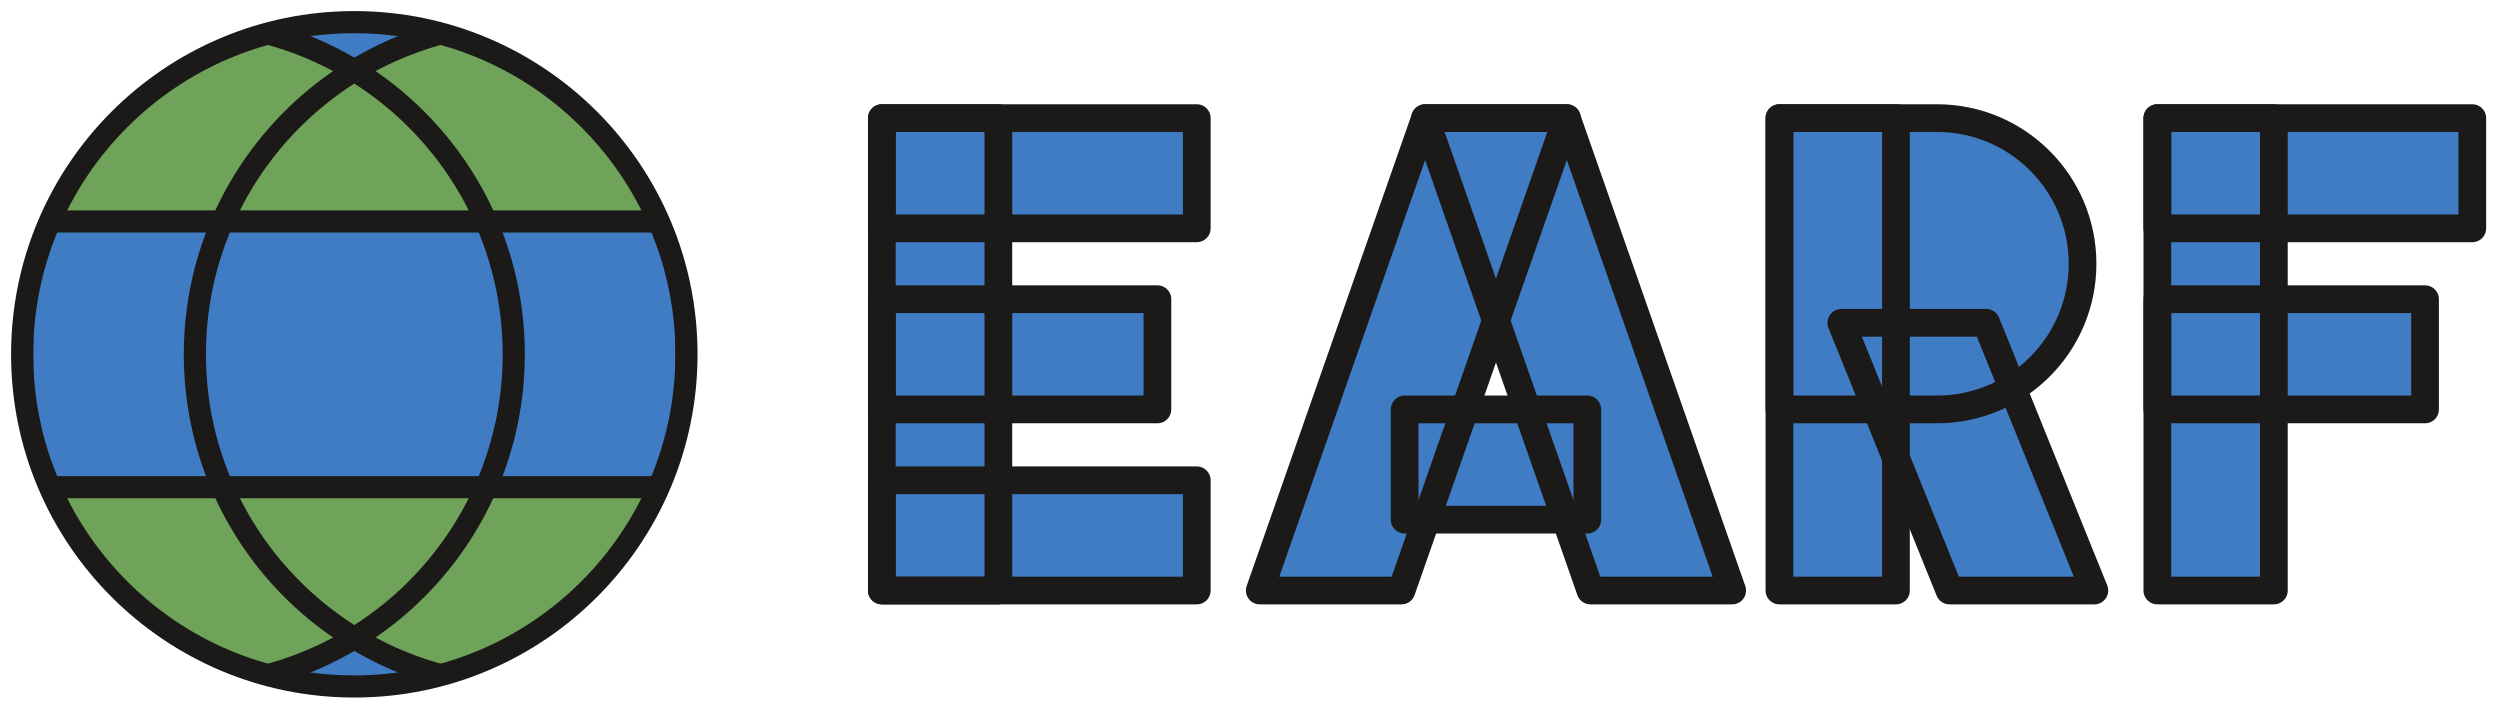
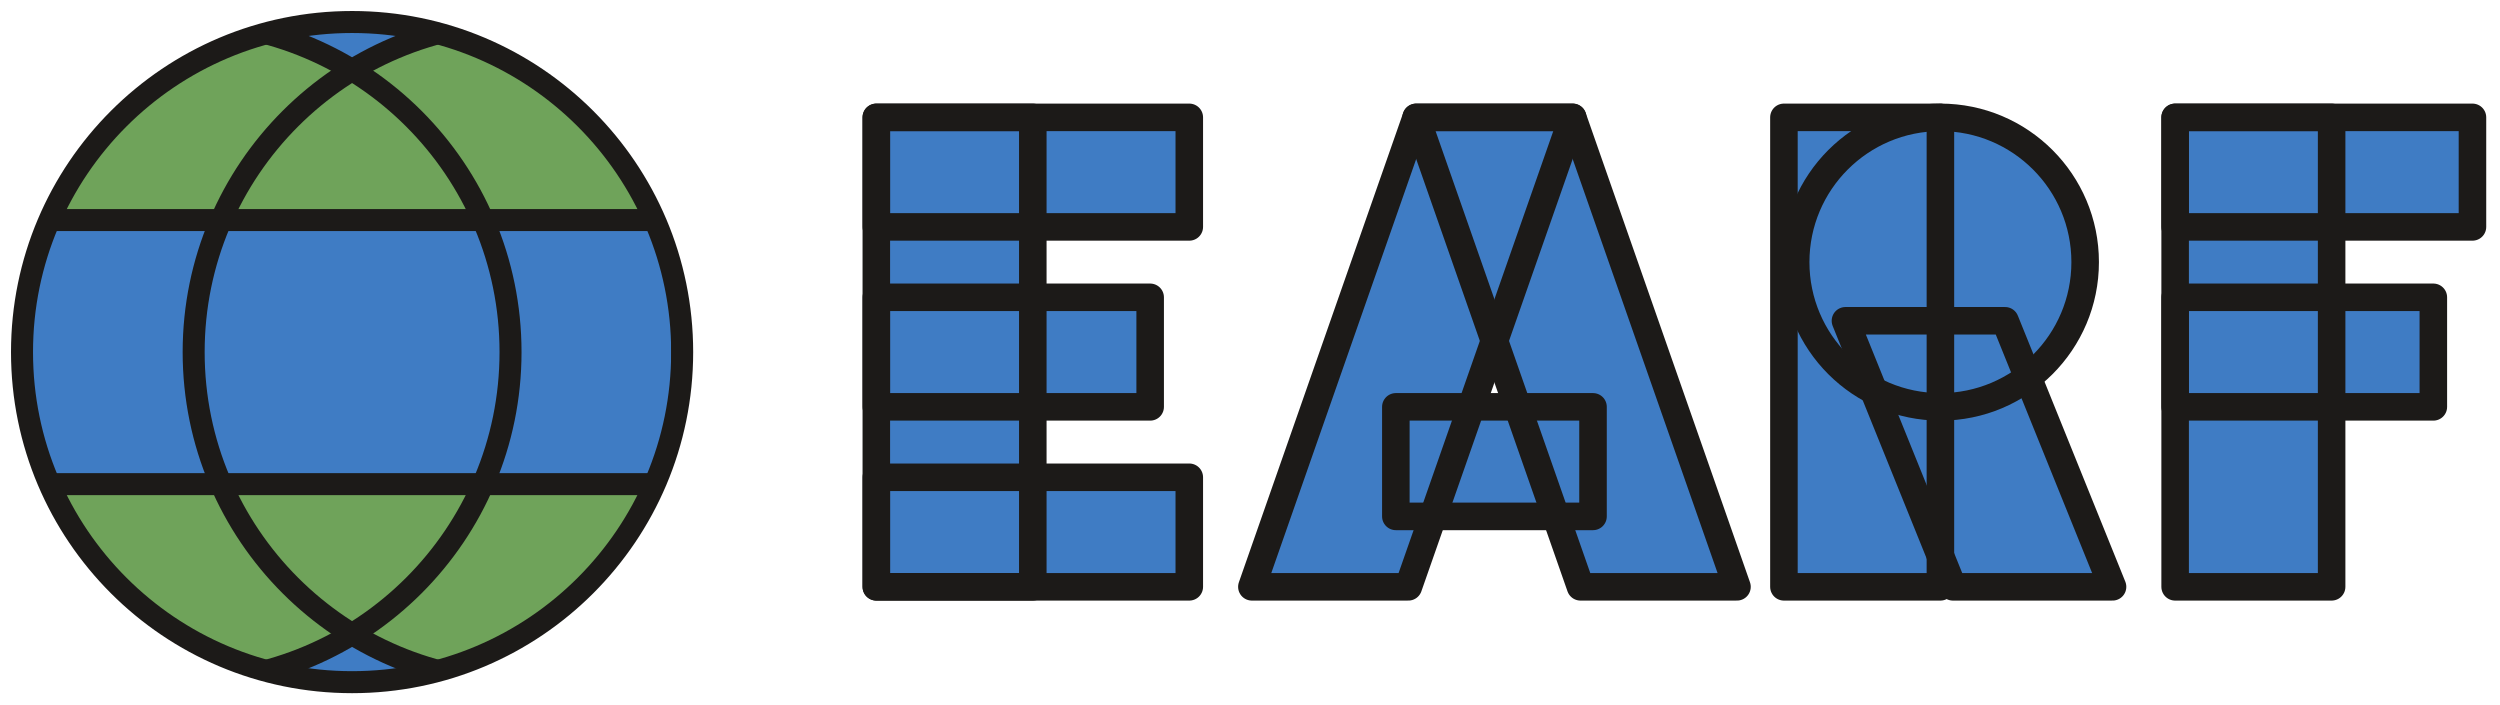
- <svg xmlns="http://www.w3.org/2000/svg" viewBox="0 0 1587.6 450" role="img" aria-label="EARF">
+ <svg xmlns="http://www.w3.org/2000/svg" viewBox="0 0 1597.6 450" role="img" aria-label="EARF">
  <g transform="translate(225 225) scale(0.6392)">
    <defs>
      <clipPath id="lockup-cut">
        <circle r="330" />
      </clipPath>
    </defs>
    <circle cx="0" cy="0" r="330" fill="#3F7CC4" />
    <g clip-path="url(#lockup-cut)">
      <circle cx="-171.6" cy="0" r="330" fill="#6FA35A" />
      <circle cx="171.6" cy="0" r="330" fill="#6FA35A" />
    </g>
    <g clip-path="url(#lockup-cut)">
      <rect x="-330" y="-132" width="660" height="264" fill="#3F7CC4" />
    </g>
    <circle cx="0" cy="0" r="330" fill="none" stroke="#1C1A18" stroke-width="22" stroke-linejoin="round" />
    <g clip-path="url(#lockup-cut)">
      <circle cx="-171.6" cy="0" r="330" fill="none" stroke="#1C1A18" stroke-width="22" stroke-linejoin="round" />
      <circle cx="171.6" cy="0" r="330" fill="none" stroke="#1C1A18" stroke-width="22" stroke-linejoin="round" />
    </g>
    <g clip-path="url(#lockup-cut)">
      <rect x="-330" y="-132" width="660" height="264" fill="none" stroke="#1C1A18" stroke-width="22" stroke-linejoin="round" />
    </g>
  </g>
  <g transform="translate(560 75)">
-     <rect x="0" y="0" width="74" height="300" fill="#3F7CC4" />
+     <rect x="0" y="0" width="100" height="300" fill="#3F7CC4" />
    <rect x="0" y="0" width="200" height="70" fill="#3F7CC4" />
    <rect x="0" y="115" width="175" height="70" fill="#3F7CC4" />
    <rect x="0" y="230" width="200" height="70" fill="#3F7CC4" />
-     <polygon points="240,300 330,300 435,0 345,0" fill="#3F7CC4" />
-     <polygon points="450,300 540,300 435,0 345,0" fill="#3F7CC4" />
-     <rect x="332" y="185" width="116" height="70" fill="#3F7CC4" />
-     <rect x="570" y="0" width="74" height="300" fill="#3F7CC4" />
-     <path d="M570 0 H670 A92.5 92.5 0 0 1 670 185 H570 Z" fill="#3F7CC4" />
-     <polygon points="678,300 770,300 701.316,130 609.316,130" fill="#3F7CC4" />
-     <rect x="810" y="0" width="74" height="300" fill="#3F7CC4" />
-     <rect x="810" y="0" width="200" height="70" fill="#3F7CC4" />
-     <rect x="810" y="115" width="170" height="70" fill="#3F7CC4" />
-     <rect x="0" y="0" width="74" height="300" fill="none" stroke="#1C1A18" stroke-width="17.6" stroke-linejoin="round" />
+     <polygon points="240,300 340,300 445,0 345,0" fill="#3F7CC4" />
+     <polygon points="450,300 550,300 445,0 345,0" fill="#3F7CC4" />
+     <rect x="332" y="185" width="126" height="70" fill="#3F7CC4" />
+     <rect x="580" y="0" width="100" height="300" fill="#3F7CC4" />
+     <circle cx="680" cy="92.5" r="92.5" fill="#3F7CC4" />
+     <polygon points="688,300 790,300 721.316,130 619.316,130" fill="#3F7CC4" />
+     <rect x="830" y="0" width="100" height="300" fill="#3F7CC4" />
+     <rect x="830" y="0" width="190" height="70" fill="#3F7CC4" />
+     <rect x="830" y="115" width="165" height="70" fill="#3F7CC4" />
+     <rect x="0" y="0" width="100" height="300" fill="none" stroke="#1C1A18" stroke-width="17.6" stroke-linejoin="round" />
    <rect x="0" y="0" width="200" height="70" fill="none" stroke="#1C1A18" stroke-width="17.6" stroke-linejoin="round" />
    <rect x="0" y="115" width="175" height="70" fill="none" stroke="#1C1A18" stroke-width="17.6" stroke-linejoin="round" />
    <rect x="0" y="230" width="200" height="70" fill="none" stroke="#1C1A18" stroke-width="17.6" stroke-linejoin="round" />
-     <polygon points="240,300 330,300 435,0 345,0" fill="none" stroke="#1C1A18" stroke-width="17.6" stroke-linejoin="round" />
-     <polygon points="450,300 540,300 435,0 345,0" fill="none" stroke="#1C1A18" stroke-width="17.6" stroke-linejoin="round" />
-     <rect x="332" y="185" width="116" height="70" fill="none" stroke="#1C1A18" stroke-width="17.6" stroke-linejoin="round" />
-     <rect x="570" y="0" width="74" height="300" fill="none" stroke="#1C1A18" stroke-width="17.6" stroke-linejoin="round" />
-     <path d="M570 0 H670 A92.5 92.5 0 0 1 670 185 H570 Z" fill="none" stroke="#1C1A18" stroke-width="17.6" stroke-linejoin="round" />
-     <polygon points="678,300 770,300 701.316,130 609.316,130" fill="none" stroke="#1C1A18" stroke-width="17.6" stroke-linejoin="round" />
-     <rect x="810" y="0" width="74" height="300" fill="none" stroke="#1C1A18" stroke-width="17.6" stroke-linejoin="round" />
-     <rect x="810" y="0" width="200" height="70" fill="none" stroke="#1C1A18" stroke-width="17.6" stroke-linejoin="round" />
-     <rect x="810" y="115" width="170" height="70" fill="none" stroke="#1C1A18" stroke-width="17.6" stroke-linejoin="round" />
+     <polygon points="240,300 340,300 445,0 345,0" fill="none" stroke="#1C1A18" stroke-width="17.6" stroke-linejoin="round" />
+     <polygon points="450,300 550,300 445,0 345,0" fill="none" stroke="#1C1A18" stroke-width="17.6" stroke-linejoin="round" />
+     <rect x="332" y="185" width="126" height="70" fill="none" stroke="#1C1A18" stroke-width="17.6" stroke-linejoin="round" />
+     <rect x="580" y="0" width="100" height="300" fill="none" stroke="#1C1A18" stroke-width="17.6" stroke-linejoin="round" />
+     <circle cx="680" cy="92.5" r="92.5" fill="none" stroke="#1C1A18" stroke-width="17.6" stroke-linejoin="round" />
+     <polygon points="688,300 790,300 721.316,130 619.316,130" fill="none" stroke="#1C1A18" stroke-width="17.6" stroke-linejoin="round" />
+     <rect x="830" y="0" width="100" height="300" fill="none" stroke="#1C1A18" stroke-width="17.6" stroke-linejoin="round" />
+     <rect x="830" y="0" width="190" height="70" fill="none" stroke="#1C1A18" stroke-width="17.6" stroke-linejoin="round" />
+     <rect x="830" y="115" width="165" height="70" fill="none" stroke="#1C1A18" stroke-width="17.6" stroke-linejoin="round" />
  </g>
</svg>
